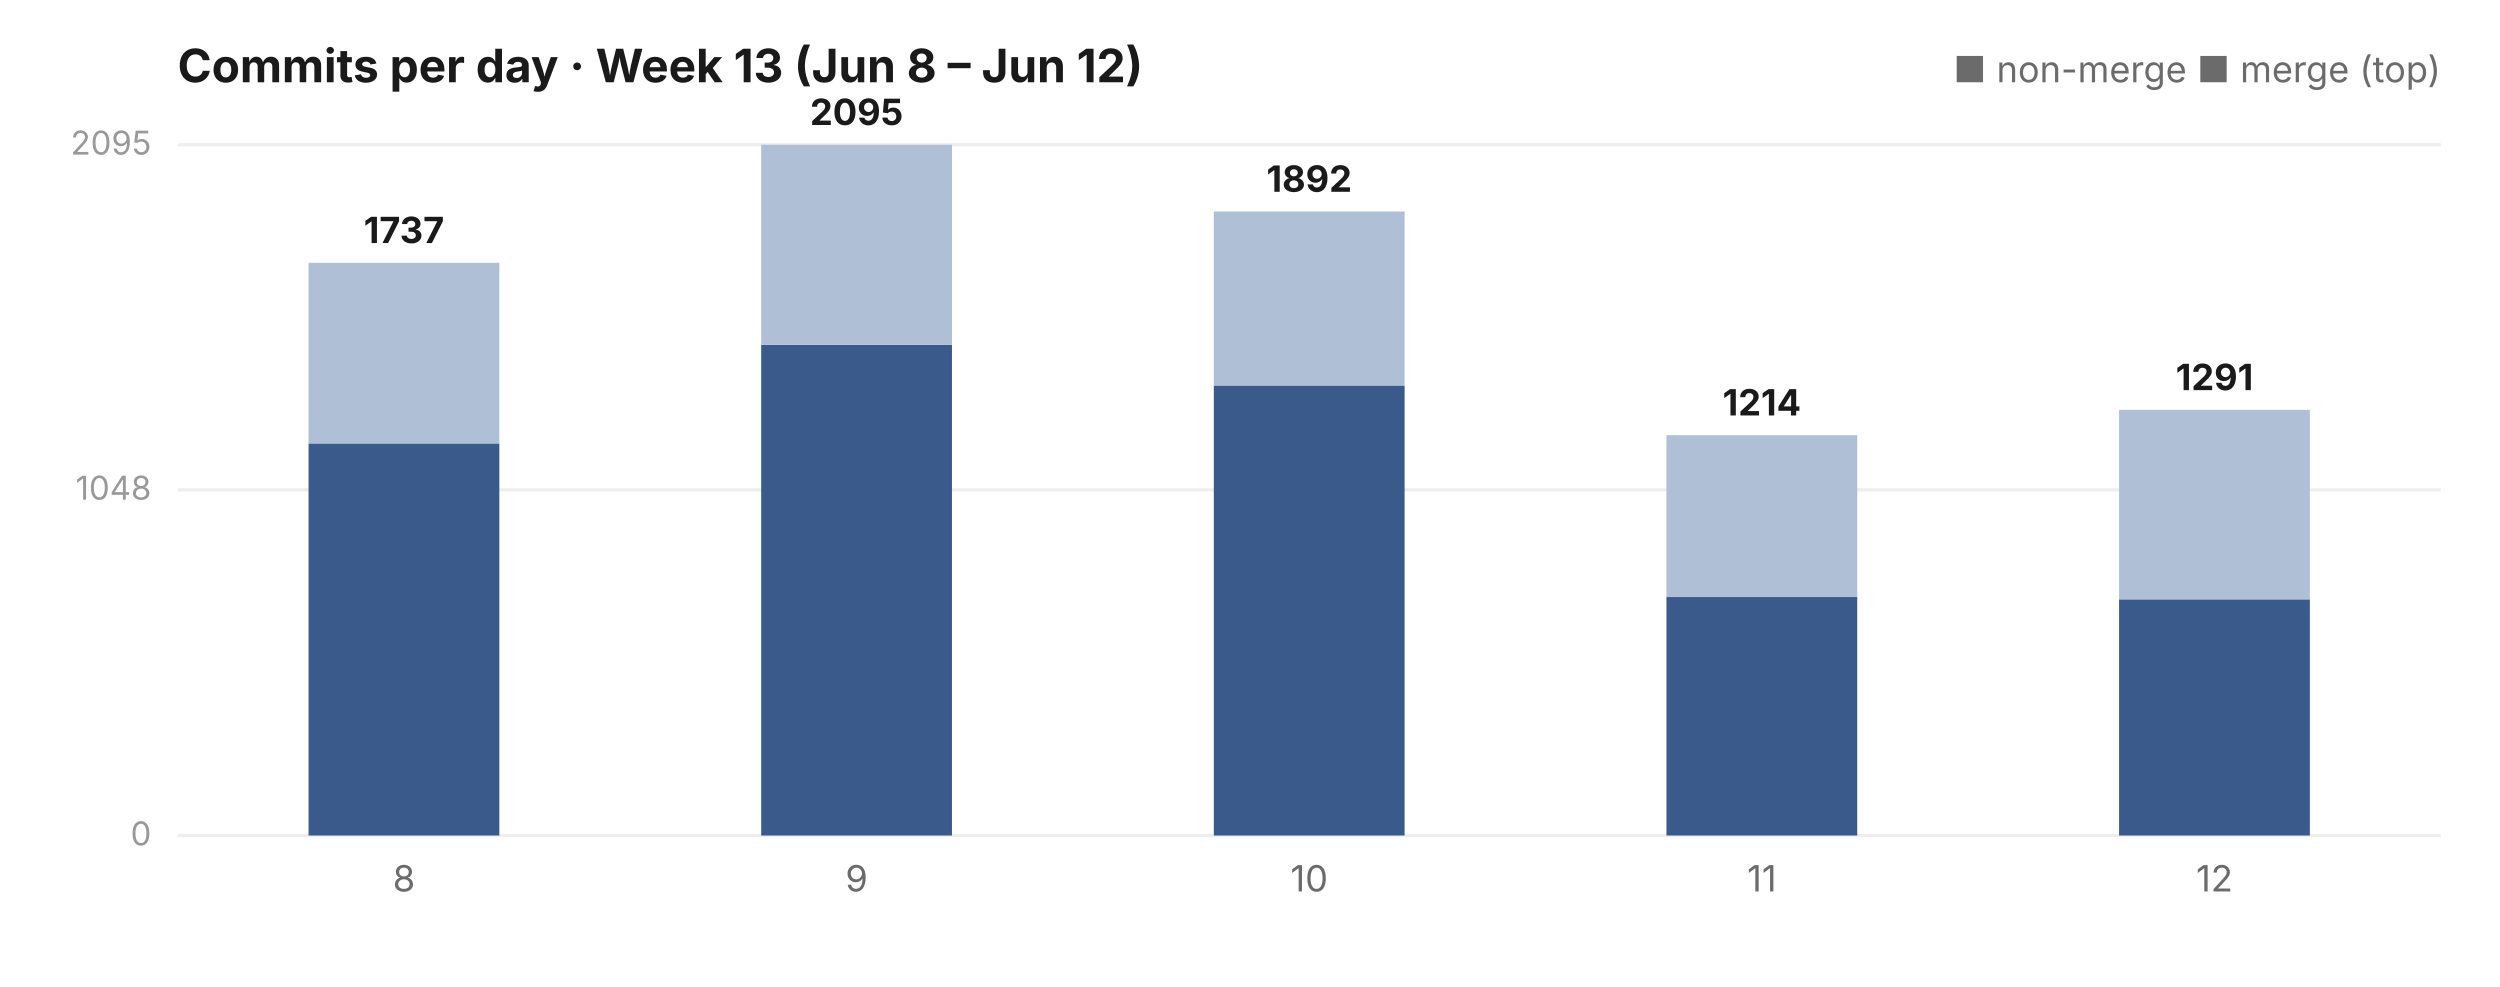
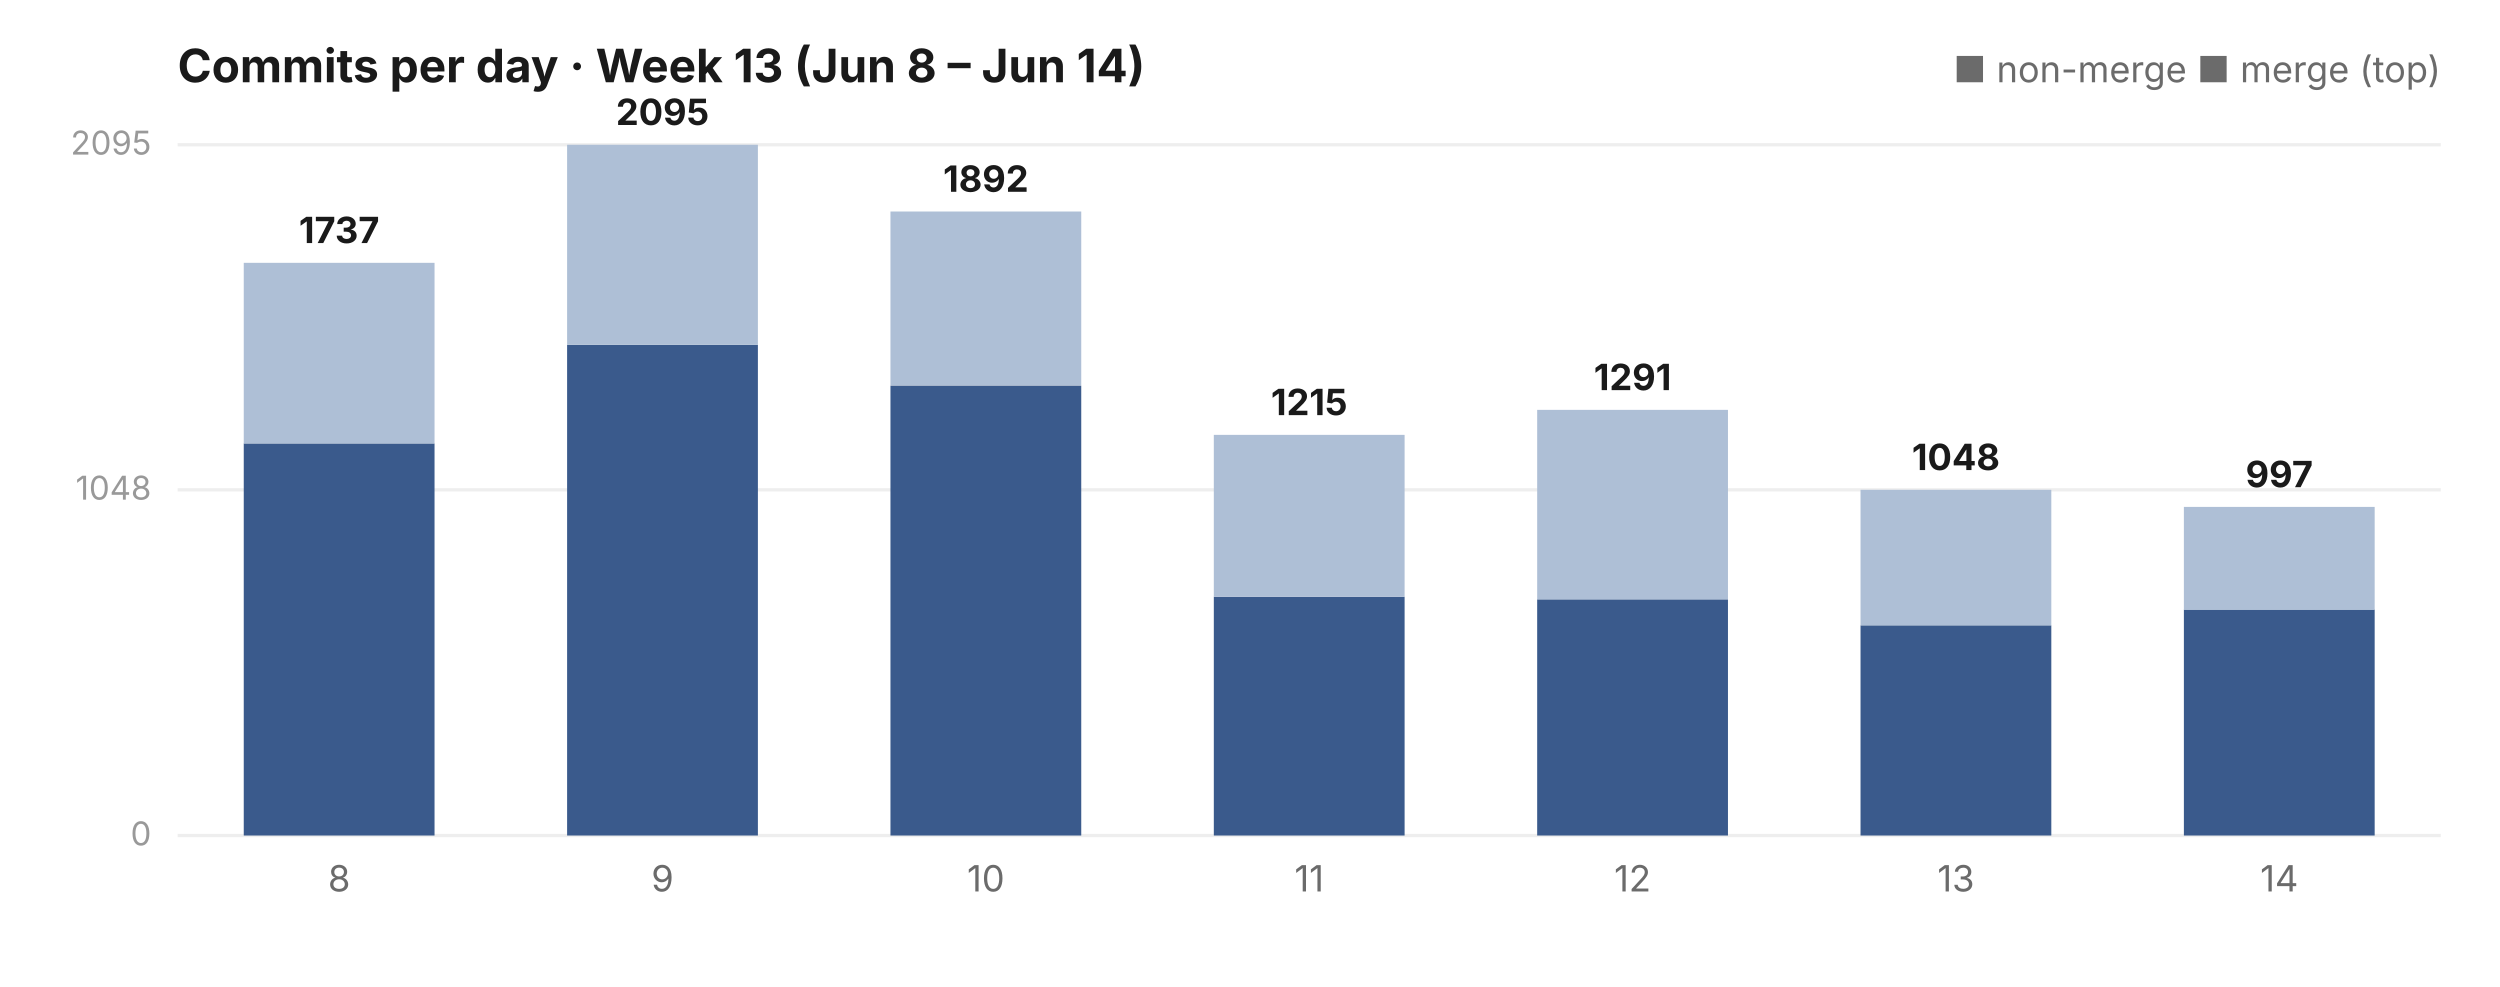
<svg xmlns="http://www.w3.org/2000/svg" viewBox="0 0 760 300" width="760" height="300" style="max-width:100%;height:auto;font-family:-apple-system,Segoe UI,sans-serif;background:#fff;border:1px solid #e7e7e4;border-radius:8px">
-   <text x="54" y="25" font-size="14" font-weight="700" fill="#1a1a1a">Commits per day · Week 13 (Jun 8 – Jun 12)</text>
+   <text x="54" y="25" font-size="14" font-weight="700" fill="#1a1a1a">Commits per day · Week 13 (Jun 8 – Jun 14)</text>
  <text x="742" y="25" font-size="11" fill="#6b6b6b" text-anchor="end">■ non-merge ■ merge (top)</text>
  <line x1="54" y1="254.0" x2="742" y2="254.0" stroke="#eee" />
  <text x="46" y="257.0" font-size="10" fill="#999" text-anchor="end">0</text>
  <line x1="54" y1="148.9" x2="742" y2="148.9" stroke="#eee" />
  <text x="46" y="151.9" font-size="10" fill="#999" text-anchor="end">1048</text>
  <line x1="54" y1="44.0" x2="742" y2="44.0" stroke="#eee" />
  <text x="46" y="47.0" font-size="10" fill="#999" text-anchor="end">2095</text>
-   <rect x="93.8" y="134.8" width="58.0" height="119.2" fill="#3a5a8c" />
-   <rect x="93.8" y="79.9" width="58.0" height="54.9" fill="#aebfd6" />
-   <text x="122.8" y="271.0" font-size="11" fill="#6b6b6b" text-anchor="middle">8</text>
-   <text x="122.8" y="73.9" font-size="11" fill="#1a1a1a" text-anchor="middle" font-weight="700">1737</text>
-   <rect x="231.4" y="104.8" width="58.0" height="149.2" fill="#3a5a8c" />
-   <rect x="231.4" y="44.0" width="58.0" height="60.8" fill="#aebfd6" />
-   <text x="260.4" y="271.0" font-size="11" fill="#6b6b6b" text-anchor="middle">9</text>
-   <text x="260.4" y="38.0" font-size="11" fill="#1a1a1a" text-anchor="middle" font-weight="700">2095</text>
-   <rect x="369.0" y="117.2" width="58.0" height="136.8" fill="#3a5a8c" />
-   <rect x="369.0" y="64.3" width="58.0" height="52.8" fill="#aebfd6" />
-   <text x="398.0" y="271.0" font-size="11" fill="#6b6b6b" text-anchor="middle">10</text>
-   <text x="398.0" y="58.3" font-size="11" fill="#1a1a1a" text-anchor="middle" font-weight="700">1892</text>
-   <rect x="506.6" y="181.5" width="58.0" height="72.5" fill="#3a5a8c" />
-   <rect x="506.6" y="132.3" width="58.0" height="49.2" fill="#aebfd6" />
-   <text x="535.6" y="271.0" font-size="11" fill="#6b6b6b" text-anchor="middle">11</text>
-   <text x="535.6" y="126.3" font-size="11" fill="#1a1a1a" text-anchor="middle" font-weight="700">1214</text>
-   <rect x="644.2" y="182.2" width="58.0" height="71.8" fill="#3a5a8c" />
-   <rect x="644.2" y="124.6" width="58.0" height="57.6" fill="#aebfd6" />
-   <text x="673.2" y="271.0" font-size="11" fill="#6b6b6b" text-anchor="middle">12</text>
-   <text x="673.2" y="118.6" font-size="11" fill="#1a1a1a" text-anchor="middle" font-weight="700">1291</text>
+   <rect x="74.1" y="134.8" width="58.0" height="119.2" fill="#3a5a8c" />
+   <rect x="74.1" y="79.9" width="58.0" height="54.9" fill="#aebfd6" />
+   <text x="103.1" y="271.0" font-size="11" fill="#6b6b6b" text-anchor="middle">8</text>
+   <text x="103.1" y="73.9" font-size="11" fill="#1a1a1a" text-anchor="middle" font-weight="700">1737</text>
+   <rect x="172.4" y="104.8" width="58.0" height="149.2" fill="#3a5a8c" />
+   <rect x="172.4" y="44.0" width="58.0" height="60.8" fill="#aebfd6" />
+   <text x="201.4" y="271.0" font-size="11" fill="#6b6b6b" text-anchor="middle">9</text>
+   <text x="201.4" y="38.0" font-size="11" fill="#1a1a1a" text-anchor="middle" font-weight="700">2095</text>
+   <rect x="270.7" y="117.2" width="58.0" height="136.8" fill="#3a5a8c" />
+   <rect x="270.7" y="64.3" width="58.0" height="52.8" fill="#aebfd6" />
+   <text x="299.7" y="271.0" font-size="11" fill="#6b6b6b" text-anchor="middle">10</text>
+   <text x="299.7" y="58.3" font-size="11" fill="#1a1a1a" text-anchor="middle" font-weight="700">1892</text>
+   <rect x="369.0" y="181.4" width="58.0" height="72.6" fill="#3a5a8c" />
+   <rect x="369.0" y="132.2" width="58.0" height="49.2" fill="#aebfd6" />
+   <text x="398.0" y="271.0" font-size="11" fill="#6b6b6b" text-anchor="middle">11</text>
+   <text x="398.0" y="126.2" font-size="11" fill="#1a1a1a" text-anchor="middle" font-weight="700">1215</text>
+   <rect x="467.3" y="182.2" width="58.0" height="71.8" fill="#3a5a8c" />
+   <rect x="467.3" y="124.6" width="58.0" height="57.6" fill="#aebfd6" />
+   <text x="496.3" y="271.0" font-size="11" fill="#6b6b6b" text-anchor="middle">12</text>
+   <text x="496.3" y="118.6" font-size="11" fill="#1a1a1a" text-anchor="middle" font-weight="700">1291</text>
+   <rect x="565.6" y="190.1" width="58.0" height="63.9" fill="#3a5a8c" />
+   <rect x="565.6" y="148.9" width="58.0" height="41.2" fill="#aebfd6" />
+   <text x="594.6" y="271.0" font-size="11" fill="#6b6b6b" text-anchor="middle">13</text>
+   <text x="594.6" y="142.9" font-size="11" fill="#1a1a1a" text-anchor="middle" font-weight="700">1048</text>
+   <rect x="663.9" y="185.3" width="58.0" height="68.7" fill="#3a5a8c" />
+   <rect x="663.9" y="154.1" width="58.0" height="31.3" fill="#aebfd6" />
+   <text x="692.9" y="271.0" font-size="11" fill="#6b6b6b" text-anchor="middle">14</text>
+   <text x="692.9" y="148.1" font-size="11" fill="#1a1a1a" text-anchor="middle" font-weight="700">997</text>
</svg>
